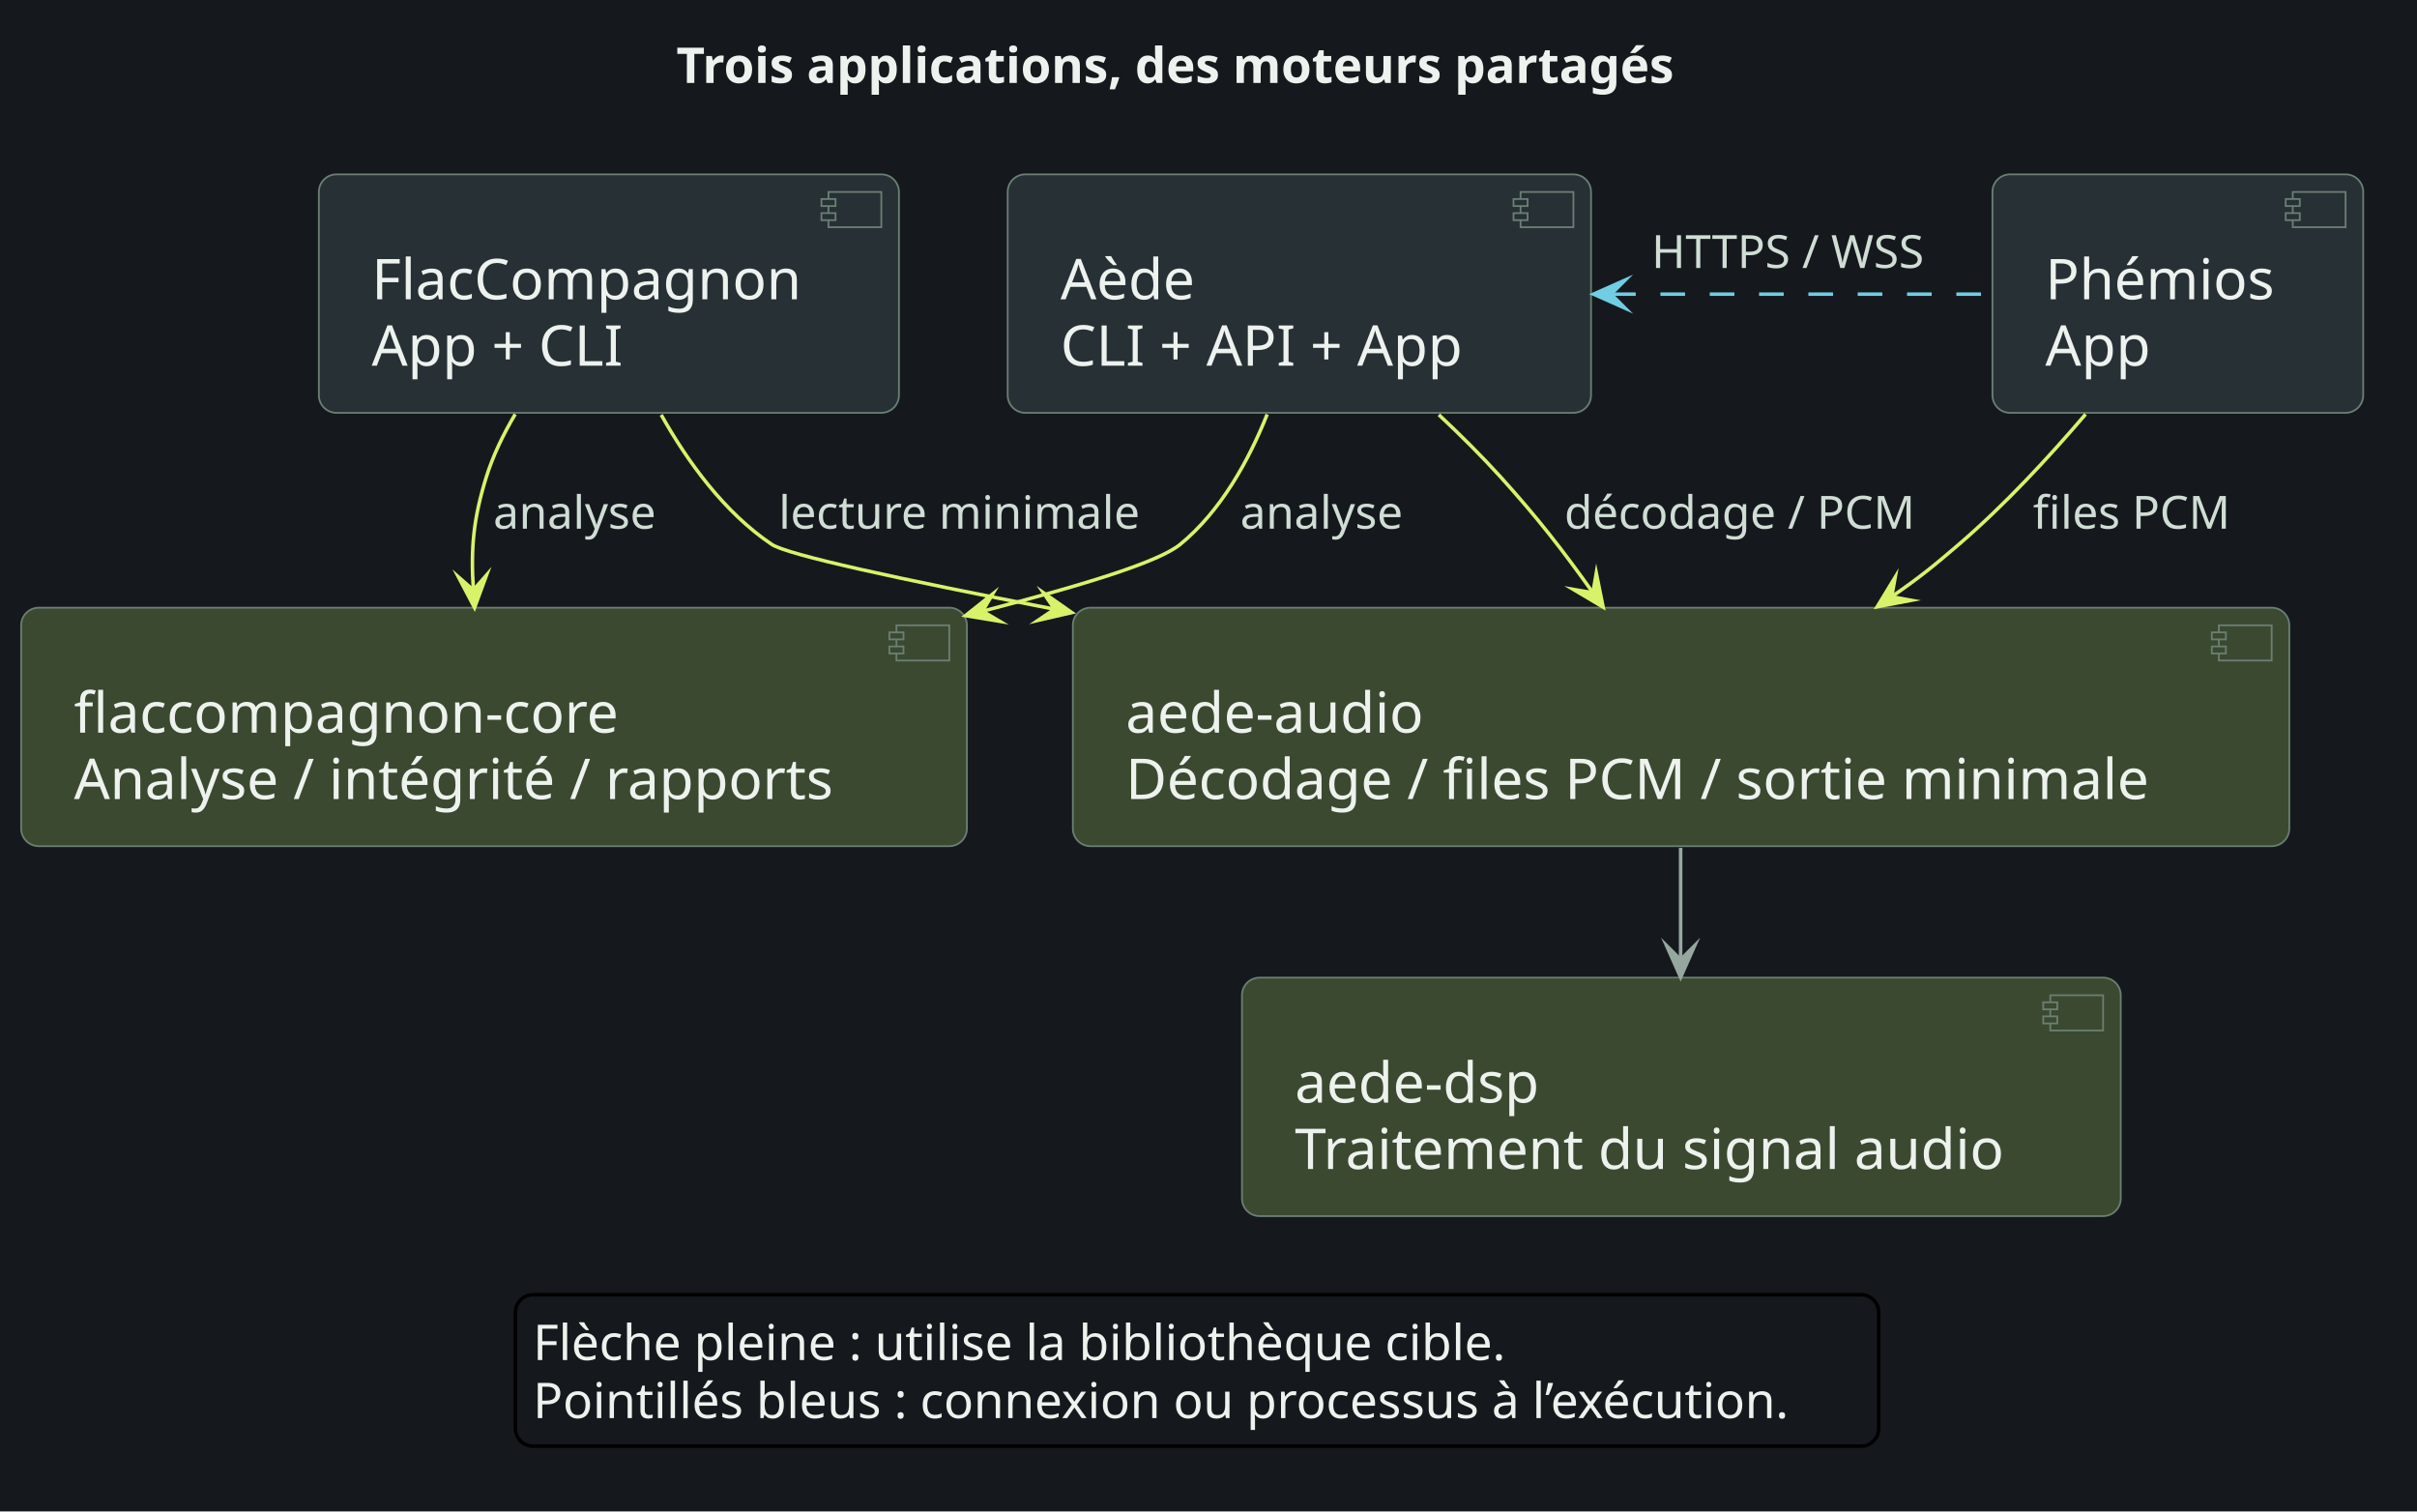
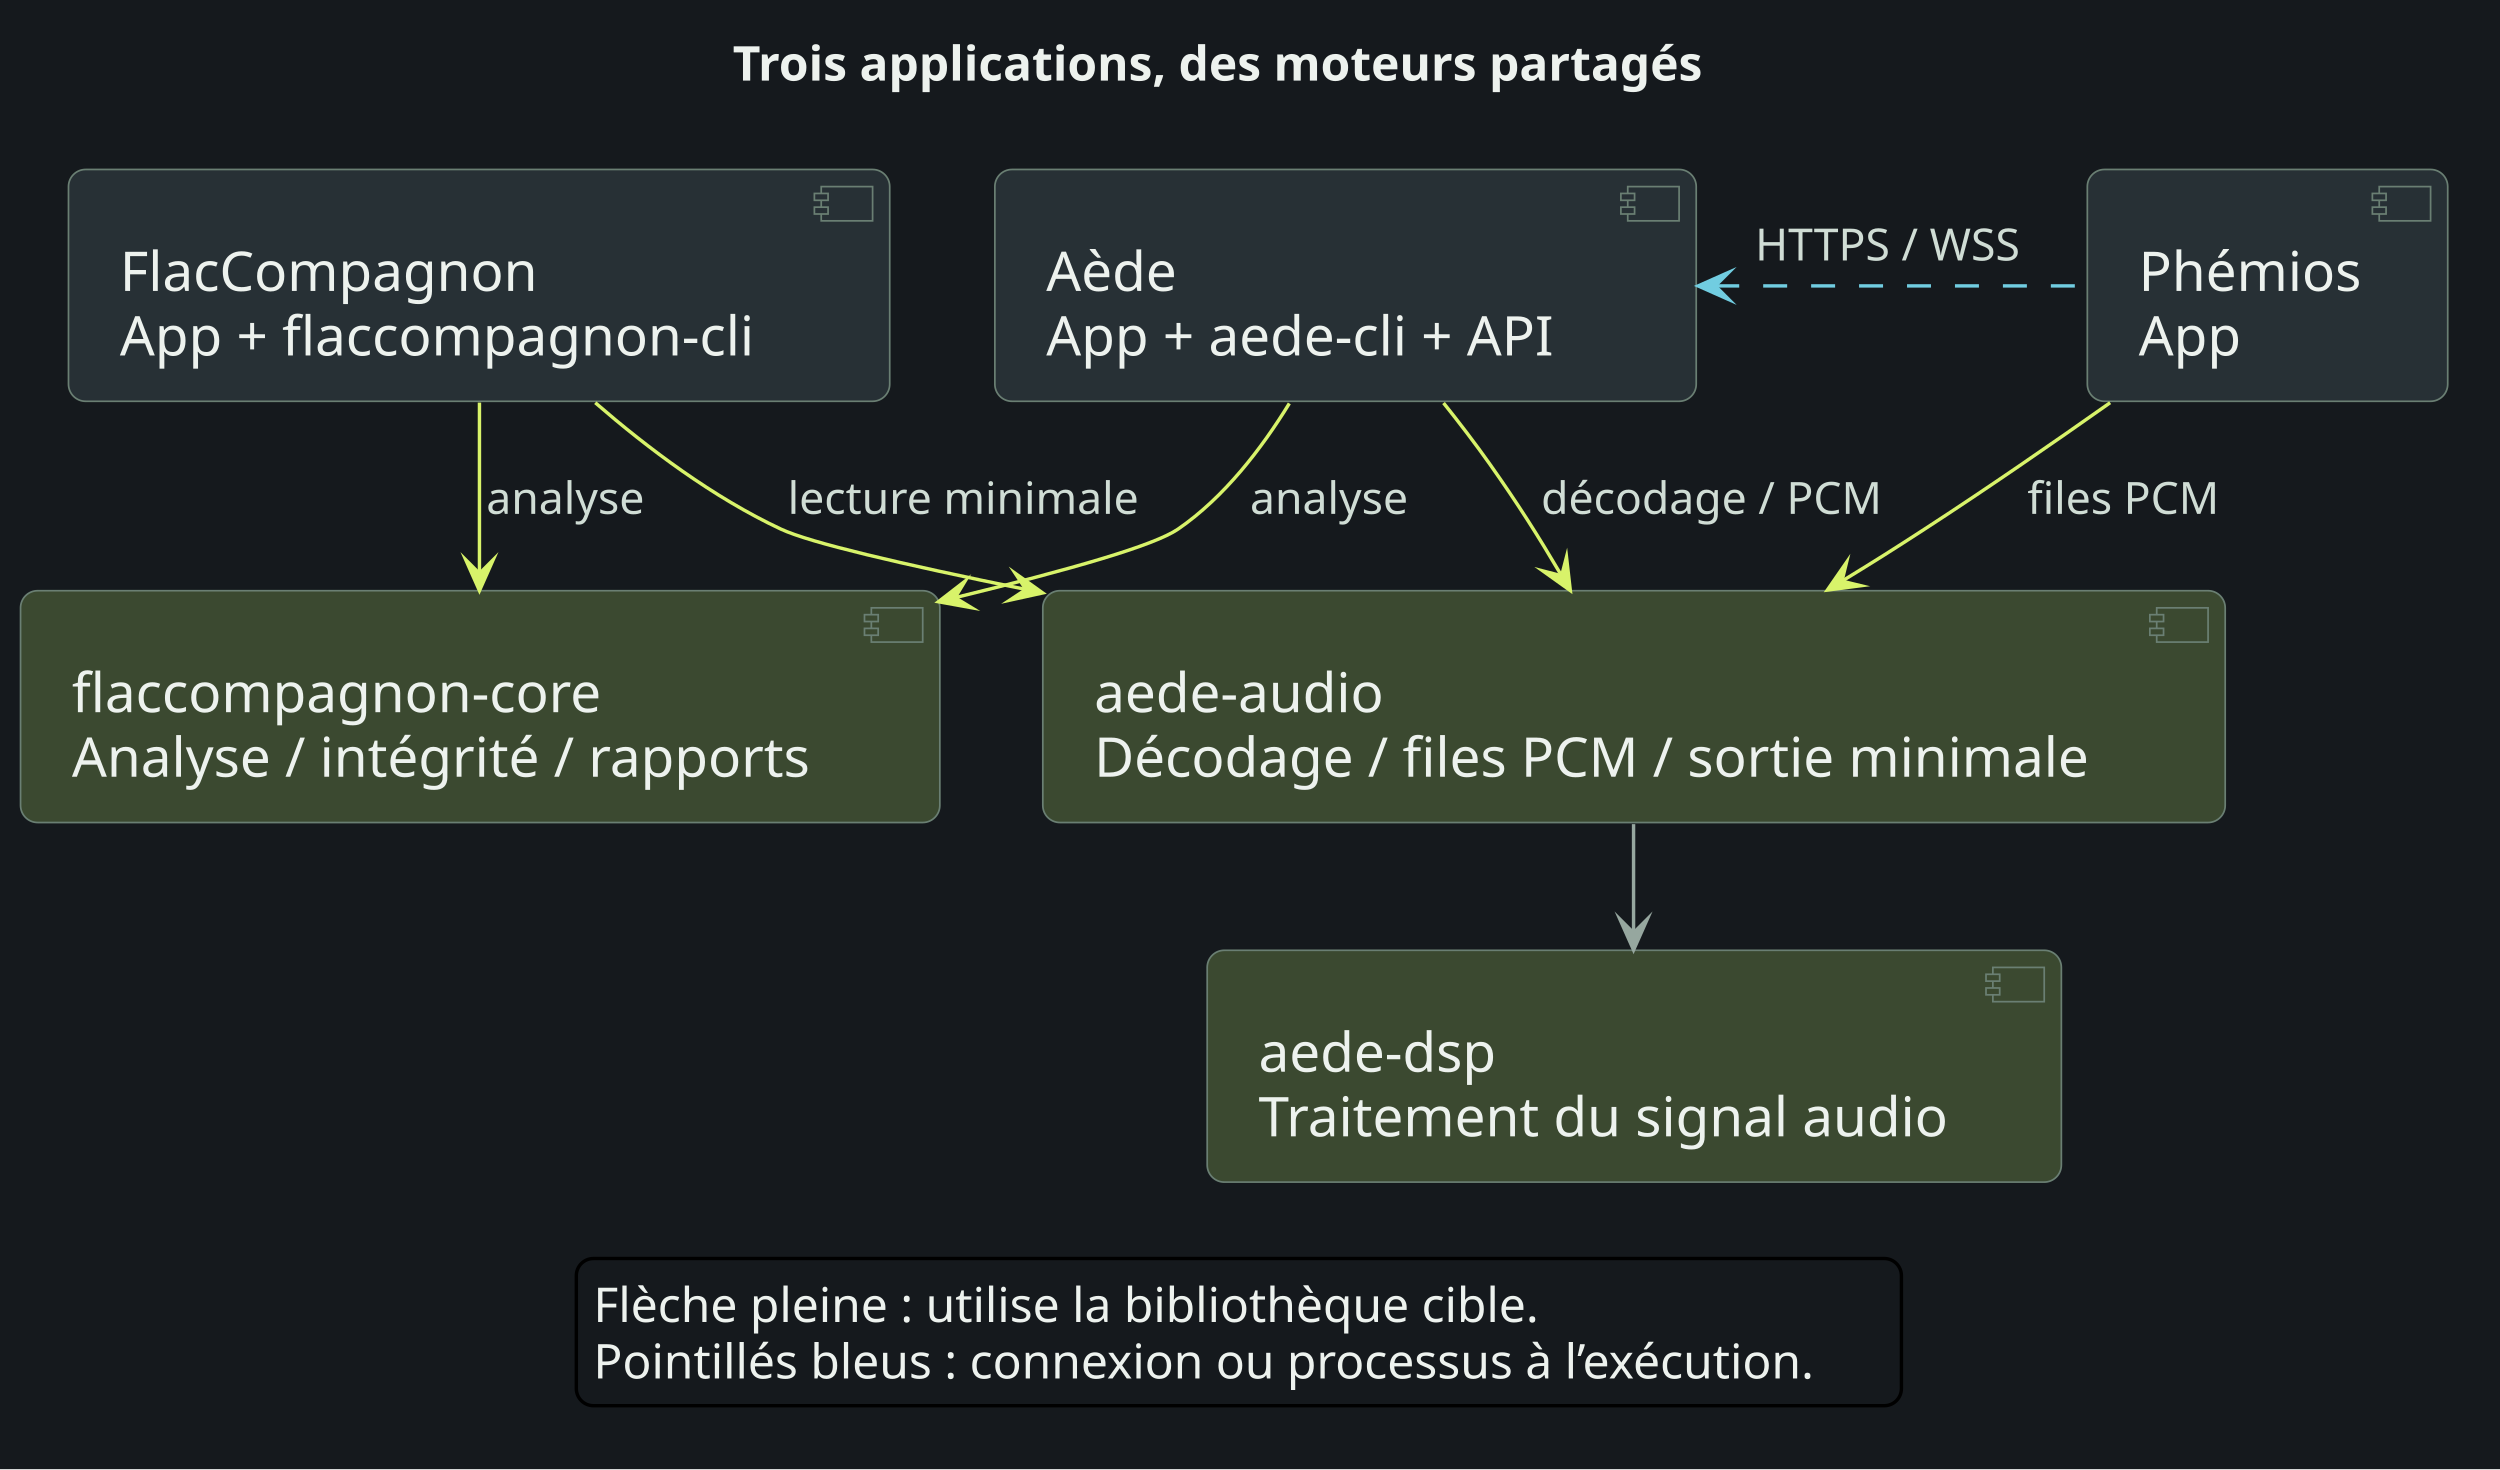
- <svg xmlns="http://www.w3.org/2000/svg" version="1.1" data-diagram-type="DESCRIPTION" style="width:686px;height:429px;background:#15191D;" width="686px" height="429px" viewBox="0 0 686 429" zoomAndPan="magnify" preserveAspectRatio="none" contentStyleType="text/css">
+ <svg xmlns="http://www.w3.org/2000/svg" version="1.1" data-diagram-type="DESCRIPTION" style="width:730px;height:429px;background:#15191D;" width="730px" height="429px" viewBox="0 0 730 429" zoomAndPan="magnify" preserveAspectRatio="none" contentStyleType="text/css">
  <defs />
  <g font-family="sans-serif" lengthAdjust="spacing">
-     <rect x="0" y="0" width="686" height="429" fill="#15191D" style="stroke:none;" />
+     <rect x="0" y="0" width="730" height="429" fill="#15191D" style="stroke:none;" />
    <g class="title" data-source-line="24">
-       <text x="191.954" y="23.535" fill="#EDF2EE" font-size="14" textLength="295.593" font-weight="700">Trois applications, des moteurs partagés</text>
+       <text x="213.954" y="23.535" fill="#EDF2EE" font-size="14" textLength="295.593" font-weight="700">Trois applications, des moteurs partagés</text>
    </g>
    <g class="entity" data-qualified-name="Flac" id="ent0001" data-source-line="25">
-       <rect x="90.5" y="49.488" width="164.641" height="67.688" fill="#273035" style="stroke:#6A7F73;stroke-width:0.5;" rx="5" ry="5" />
-       <rect x="235.141" y="54.488" width="15" height="10" fill="#273035" style="stroke:#6A7F73;stroke-width:0.5;" />
-       <rect x="233.141" y="56.488" width="4" height="2" fill="#273035" style="stroke:#6A7F73;stroke-width:0.5;" />
-       <rect x="233.141" y="60.488" width="4" height="2" fill="#273035" style="stroke:#6A7F73;stroke-width:0.5;" />
-       <text x="105.5" y="84.957" fill="#EDF2EE" font-size="16" textLength="124.641">FlacCompagnon</text>
-       <text x="105.5" y="103.801" fill="#EDF2EE" font-size="16" textLength="78.234">App + CLI</text>
+       <rect x="20" y="49.488" width="239.797" height="67.688" fill="#273035" style="stroke:#6A7F73;stroke-width:0.5;" rx="5" ry="5" />
+       <rect x="239.797" y="54.488" width="15" height="10" fill="#273035" style="stroke:#6A7F73;stroke-width:0.5;" />
+       <rect x="237.797" y="56.488" width="4" height="2" fill="#273035" style="stroke:#6A7F73;stroke-width:0.5;" />
+       <rect x="237.797" y="60.488" width="4" height="2" fill="#273035" style="stroke:#6A7F73;stroke-width:0.5;" />
+       <text x="35" y="84.957" fill="#EDF2EE" font-size="16" textLength="124.641">FlacCompagnon</text>
+       <text x="35" y="103.801" fill="#EDF2EE" font-size="16" textLength="199.797">App + flaccompagnon-cli</text>
    </g>
    <g class="entity" data-qualified-name="Aede" id="ent0002" data-source-line="26">
-       <rect x="286" y="49.488" width="165.57" height="67.688" fill="#273035" style="stroke:#6A7F73;stroke-width:0.5;" rx="5" ry="5" />
-       <rect x="431.57" y="54.488" width="15" height="10" fill="#273035" style="stroke:#6A7F73;stroke-width:0.5;" />
-       <rect x="429.57" y="56.488" width="4" height="2" fill="#273035" style="stroke:#6A7F73;stroke-width:0.5;" />
-       <rect x="429.57" y="60.488" width="4" height="2" fill="#273035" style="stroke:#6A7F73;stroke-width:0.5;" />
-       <text x="301" y="84.957" fill="#EDF2EE" font-size="16" textLength="38.938">Aède</text>
-       <text x="301" y="103.801" fill="#EDF2EE" font-size="16" textLength="125.57">CLI + API + App</text>
+       <rect x="290.5" y="49.488" width="204.797" height="67.688" fill="#273035" style="stroke:#6A7F73;stroke-width:0.5;" rx="5" ry="5" />
+       <rect x="475.297" y="54.488" width="15" height="10" fill="#273035" style="stroke:#6A7F73;stroke-width:0.5;" />
+       <rect x="473.297" y="56.488" width="4" height="2" fill="#273035" style="stroke:#6A7F73;stroke-width:0.5;" />
+       <rect x="473.297" y="60.488" width="4" height="2" fill="#273035" style="stroke:#6A7F73;stroke-width:0.5;" />
+       <text x="305.5" y="84.957" fill="#EDF2EE" font-size="16" textLength="38.938">Aède</text>
+       <text x="305.5" y="103.801" fill="#EDF2EE" font-size="16" textLength="164.797">App + aede-cli + API</text>
    </g>
    <g class="entity" data-qualified-name="Phemios" id="ent0003" data-source-line="27">
-       <rect x="565.5" y="49.488" width="105.234" height="67.688" fill="#273035" style="stroke:#6A7F73;stroke-width:0.5;" rx="5" ry="5" />
-       <rect x="650.734" y="54.488" width="15" height="10" fill="#273035" style="stroke:#6A7F73;stroke-width:0.5;" />
-       <rect x="648.734" y="56.488" width="4" height="2" fill="#273035" style="stroke:#6A7F73;stroke-width:0.5;" />
-       <rect x="648.734" y="60.488" width="4" height="2" fill="#273035" style="stroke:#6A7F73;stroke-width:0.5;" />
-       <text x="580.5" y="84.957" fill="#EDF2EE" font-size="16" textLength="65.234">Phémios</text>
-       <text x="580.5" y="103.801" fill="#EDF2EE" font-size="16" textLength="31.18">App</text>
+       <rect x="609.5" y="49.488" width="105.234" height="67.688" fill="#273035" style="stroke:#6A7F73;stroke-width:0.5;" rx="5" ry="5" />
+       <rect x="694.734" y="54.488" width="15" height="10" fill="#273035" style="stroke:#6A7F73;stroke-width:0.5;" />
+       <rect x="692.734" y="56.488" width="4" height="2" fill="#273035" style="stroke:#6A7F73;stroke-width:0.5;" />
+       <rect x="692.734" y="60.488" width="4" height="2" fill="#273035" style="stroke:#6A7F73;stroke-width:0.5;" />
+       <text x="624.5" y="84.957" fill="#EDF2EE" font-size="16" textLength="65.234">Phémios</text>
+       <text x="624.5" y="103.801" fill="#EDF2EE" font-size="16" textLength="31.18">App</text>
    </g>
    <g class="entity" data-qualified-name="FCore" id="ent0004" data-source-line="28">
      <rect x="6" y="172.488" width="268.43" height="67.688" fill="#3B4930" style="stroke:#6A7F73;stroke-width:0.5;" rx="5" ry="5" />
      <rect x="254.43" y="177.488" width="15" height="10" fill="#3B4930" style="stroke:#6A7F73;stroke-width:0.5;" />
      <rect x="252.43" y="179.488" width="4" height="2" fill="#3B4930" style="stroke:#6A7F73;stroke-width:0.5;" />
      <rect x="252.43" y="183.488" width="4" height="2" fill="#3B4930" style="stroke:#6A7F73;stroke-width:0.5;" />
      <text x="21" y="207.957" fill="#EDF2EE" font-size="16" textLength="161.813">flaccompagnon-core</text>
      <text x="21" y="226.801" fill="#EDF2EE" font-size="16" textLength="228.43">Analyse / intégrité / rapports</text>
    </g>
    <g class="entity" data-qualified-name="AAudio" id="ent0005" data-source-line="29">
      <rect x="304.5" y="172.488" width="345.258" height="67.688" fill="#3B4930" style="stroke:#6A7F73;stroke-width:0.5;" rx="5" ry="5" />
      <rect x="629.758" y="177.488" width="15" height="10" fill="#3B4930" style="stroke:#6A7F73;stroke-width:0.5;" />
      <rect x="627.758" y="179.488" width="4" height="2" fill="#3B4930" style="stroke:#6A7F73;stroke-width:0.5;" />
      <rect x="627.758" y="183.488" width="4" height="2" fill="#3B4930" style="stroke:#6A7F73;stroke-width:0.5;" />
      <text x="319.5" y="207.957" fill="#EDF2EE" font-size="16" textLength="89.281">aede-audio</text>
      <text x="319.5" y="226.801" fill="#EDF2EE" font-size="16" textLength="305.258">Décodage / files PCM / sortie minimale</text>
    </g>
    <g class="entity" data-qualified-name="ADsp" id="ent0006" data-source-line="30">
      <rect x="352.5" y="277.488" width="249.414" height="67.688" fill="#3B4930" style="stroke:#6A7F73;stroke-width:0.5;" rx="5" ry="5" />
      <rect x="581.914" y="282.488" width="15" height="10" fill="#3B4930" style="stroke:#6A7F73;stroke-width:0.5;" />
      <rect x="579.914" y="284.488" width="4" height="2" fill="#3B4930" style="stroke:#6A7F73;stroke-width:0.5;" />
      <rect x="579.914" y="288.488" width="4" height="2" fill="#3B4930" style="stroke:#6A7F73;stroke-width:0.5;" />
      <text x="367.5" y="312.957" fill="#EDF2EE" font-size="16" textLength="74.289">aede-dsp</text>
      <text x="367.5" y="331.801" fill="#EDF2EE" font-size="16" textLength="209.414">Traitement du signal audio</text>
    </g>
    <g class="link" data-entity-1="ent0001" data-entity-2="ent0004" id="lnk9" data-link-type="dependency">
-       <polygon points="134.688,172.477,138.089,163.234,134.36,167.488,130.107,163.758,134.688,172.477" fill="#D8F36A" style="stroke:#D8F36A;stroke-width:1;stroke-linejoin:miter;stroke-miterlimit:10;" />
-       <path d="M146.223,117.575 C142.845,123.263 139.909,129.334 138,135.488 C134.363,147.217 133.579,155.597 134.36,167.488" style="stroke:#D8F36A;stroke-width:1;" fill="none" />
-       <text x="140" y="150.057" fill="#D0DDD5" font-size="13" textLength="46.846">analyse</text>
+       <polygon points="140,172.464,144,163.464,140,167.464,136,163.464,140,172.464" fill="#D8F36A" style="stroke:#D8F36A;stroke-width:1;stroke-linejoin:miter;stroke-miterlimit:10;" />
+       <path d="M140,117.552 C140,134.625 140,150.397 140,167.464" style="stroke:#D8F36A;stroke-width:1;" fill="none" />
+       <text x="142" y="150.057" fill="#D0DDD5" font-size="13" textLength="46.846">analyse</text>
    </g>
    <g class="link" data-entity-1="ent0002" data-entity-2="ent0004" id="lnk10" data-link-type="dependency">
-       <polygon points="274.027,174.734,283.743,176.347,278.867,173.479,281.735,168.603,274.027,174.734" fill="#D8F36A" style="stroke:#D8F36A;stroke-width:1;stroke-linejoin:miter;stroke-miterlimit:10;" />
-       <path d="M359.647,117.623 C354.381,130.81 346.488,145.06 335,154.488 C329.049,159.372 308.987,165.67 278.867,173.479" style="stroke:#D8F36A;stroke-width:1;" fill="none" />
-       <text x="352" y="150.057" fill="#D0DDD5" font-size="13" textLength="46.846">analyse</text>
+       <polygon points="274.015,175.707,283.707,177.454,278.871,174.519,281.806,169.683,274.015,175.707" fill="#D8F36A" style="stroke:#D8F36A;stroke-width:1;stroke-linejoin:miter;stroke-miterlimit:10;" />
+       <path d="M376.485,117.799 C368.382,131.016 357.444,145.241 344,154.488 C336.988,159.311 312.874,166.199 278.871,174.519" style="stroke:#D8F36A;stroke-width:1;" fill="none" />
+       <text x="365" y="150.057" fill="#D0DDD5" font-size="13" textLength="46.846">analyse</text>
    </g>
    <g class="link" data-entity-1="ent0001" data-entity-2="ent0005" id="lnk11" data-link-type="dependency">
-       <polygon points="304.206,173.869,296.134,168.226,299.298,172.915,294.608,176.079,304.206,173.869" fill="#D8F36A" style="stroke:#D8F36A;stroke-width:1;stroke-linejoin:miter;stroke-miterlimit:10;" />
-       <path d="M187.666,117.747 C195.181,131.12 205.608,145.477 219,154.488 C223.487,157.507 255.086,164.324 299.298,172.915" style="stroke:#D8F36A;stroke-width:1;" fill="none" />
-       <text x="221" y="150.057" fill="#D0DDD5" font-size="13" textLength="105.301">lecture minimale</text>
+       <polygon points="304.468,173.133,296.453,167.41,299.57,172.131,294.849,175.248,304.468,173.133" fill="#D8F36A" style="stroke:#D8F36A;stroke-width:1;stroke-linejoin:miter;stroke-miterlimit:10;" />
+       <path d="M173.818,117.594 C189.215,130.939 208.367,145.317 228,154.488 C236.571,158.492 262.439,164.533 299.57,172.131" style="stroke:#D8F36A;stroke-width:1;" fill="none" />
+       <text x="230" y="150.057" fill="#D0DDD5" font-size="13" textLength="105.301">lecture minimale</text>
    </g>
    <g class="link" data-entity-1="ent0002" data-entity-2="ent0005" id="lnk12" data-link-type="dependency">
-       <polygon points="455.006,172.32,453.064,162.664,452.114,168.241,446.537,167.291,455.006,172.32" fill="#D8F36A" style="stroke:#D8F36A;stroke-width:1;stroke-linejoin:miter;stroke-miterlimit:10;" />
-       <path d="M408.376,117.725 C414.486,123.441 420.567,129.481 426,135.488 C436.288,146.863 443.582,156.207 452.114,168.241" style="stroke:#D8F36A;stroke-width:1;" fill="none" />
-       <text x="444" y="150.057" fill="#D0DDD5" font-size="13" textLength="103.2">décodage / PCM</text>
+       <polygon points="458.533,172.439,457.416,162.654,455.997,168.13,450.521,166.711,458.533,172.439" fill="#D8F36A" style="stroke:#D8F36A;stroke-width:1;stroke-linejoin:miter;stroke-miterlimit:10;" />
+       <path d="M421.515,117.676 C426.173,123.498 430.833,129.585 435,135.488 C443.255,147.182 448.998,156.236 455.997,168.13" style="stroke:#D8F36A;stroke-width:1;" fill="none" />
+       <text x="450" y="150.057" fill="#D0DDD5" font-size="13" textLength="103.2">décodage / PCM</text>
    </g>
    <g class="link" data-entity-1="ent0003" data-entity-2="ent0005" id="lnk13" data-link-type="dependency">
-       <polygon points="532.781,172.227,542.457,170.39,536.892,169.379,537.902,163.814,532.781,172.227" fill="#D8F36A" style="stroke:#D8F36A;stroke-width:1;stroke-linejoin:miter;stroke-miterlimit:10;" />
-       <path d="M591.93,117.583 C581.442,129.873 568.808,143.488 556,154.488 C548.817,160.657 544.944,163.802 536.892,169.379" style="stroke:#D8F36A;stroke-width:1;" fill="none" />
-       <text x="577" y="150.057" fill="#D0DDD5" font-size="13" textLength="57.656">files PCM</text>
+       <polygon points="533.582,172.297,543.349,171.031,537.852,169.696,539.187,164.198,533.582,172.297" fill="#D8F36A" style="stroke:#D8F36A;stroke-width:1;stroke-linejoin:miter;stroke-miterlimit:10;" />
+       <path d="M616.161,117.585 C599.308,129.484 579.955,142.838 562,154.488 C552.905,160.39 547.409,163.874 537.852,169.696" style="stroke:#D8F36A;stroke-width:1;" fill="none" />
+       <text x="592" y="150.057" fill="#D0DDD5" font-size="13" textLength="57.656">files PCM</text>
    </g>
    <g class="link" data-entity-1="ent0005" data-entity-2="ent0006" id="lnk14" data-link-type="dependency">
      <polygon points="477,277.394,481,268.394,477,272.394,473,268.394,477,277.394" fill="#96A79F" style="stroke:#96A79F;stroke-width:1;stroke-linejoin:miter;stroke-miterlimit:10;" />
      <path d="M477,240.645 C477,252.407 477,260.637 477,272.394" style="stroke:#96A79F;stroke-width:1;" fill="none" />
    </g>
    <g class="link" data-entity-1="ent0002" data-entity-2="ent0003" id="lnk16" data-link-type="dependency">
-       <polygon points="452.26,83.488,461.26,87.488,457.26,83.488,461.26,79.488,452.26,83.488" fill="#71CDE1" style="stroke:#71CDE1;stroke-width:1;stroke-linejoin:miter;stroke-miterlimit:10;" />
-       <path d="M457.26,83.488 C494.584,83.488 532.483,83.488 565.284,83.488" style="stroke:#71CDE1;stroke-width:1;stroke-dasharray:7,7;" fill="none" />
-       <text x="468.75" y="76.057" fill="#D0DDD5" font-size="13" textLength="80.349">HTTPS / WSS</text>
+       <polygon points="495.849,83.488,504.849,87.488,500.849,83.488,504.849,79.488,495.849,83.488" fill="#71CDE1" style="stroke:#71CDE1;stroke-width:1;stroke-linejoin:miter;stroke-miterlimit:10;" />
+       <path d="M500.849,83.488 C539.56,83.488 576.98,83.488 609.268,83.488" style="stroke:#71CDE1;stroke-width:1;stroke-dasharray:7,7;" fill="none" />
+       <text x="512.5" y="76.057" fill="#D0DDD5" font-size="13" textLength="80.349">HTTPS / WSS</text>
    </g>
    <g class="legend" data-source-line="40">
-       <rect x="146.287" y="367.488" width="386.927" height="42.977" fill="none" style="stroke:#000;stroke-width:1;" rx="5" ry="5" />
-       <text x="151.287" y="386.023" fill="#EDF2EE" font-size="14" textLength="289.687">Flèche pleine : utilise la bibliothèque cible.</text>
-       <text x="151.287" y="402.512" fill="#EDF2EE" font-size="14" textLength="376.927">Pointillés bleus : connexion ou processus à l’exécution.</text>
+       <rect x="168.287" y="367.488" width="386.927" height="42.977" fill="none" style="stroke:#000;stroke-width:1;" rx="5" ry="5" />
+       <text x="173.287" y="386.023" fill="#EDF2EE" font-size="14" textLength="289.687">Flèche pleine : utilise la bibliothèque cible.</text>
+       <text x="173.287" y="402.512" fill="#EDF2EE" font-size="14" textLength="376.927">Pointillés bleus : connexion ou processus à l’exécution.</text>
    </g>
  </g>
</svg>
